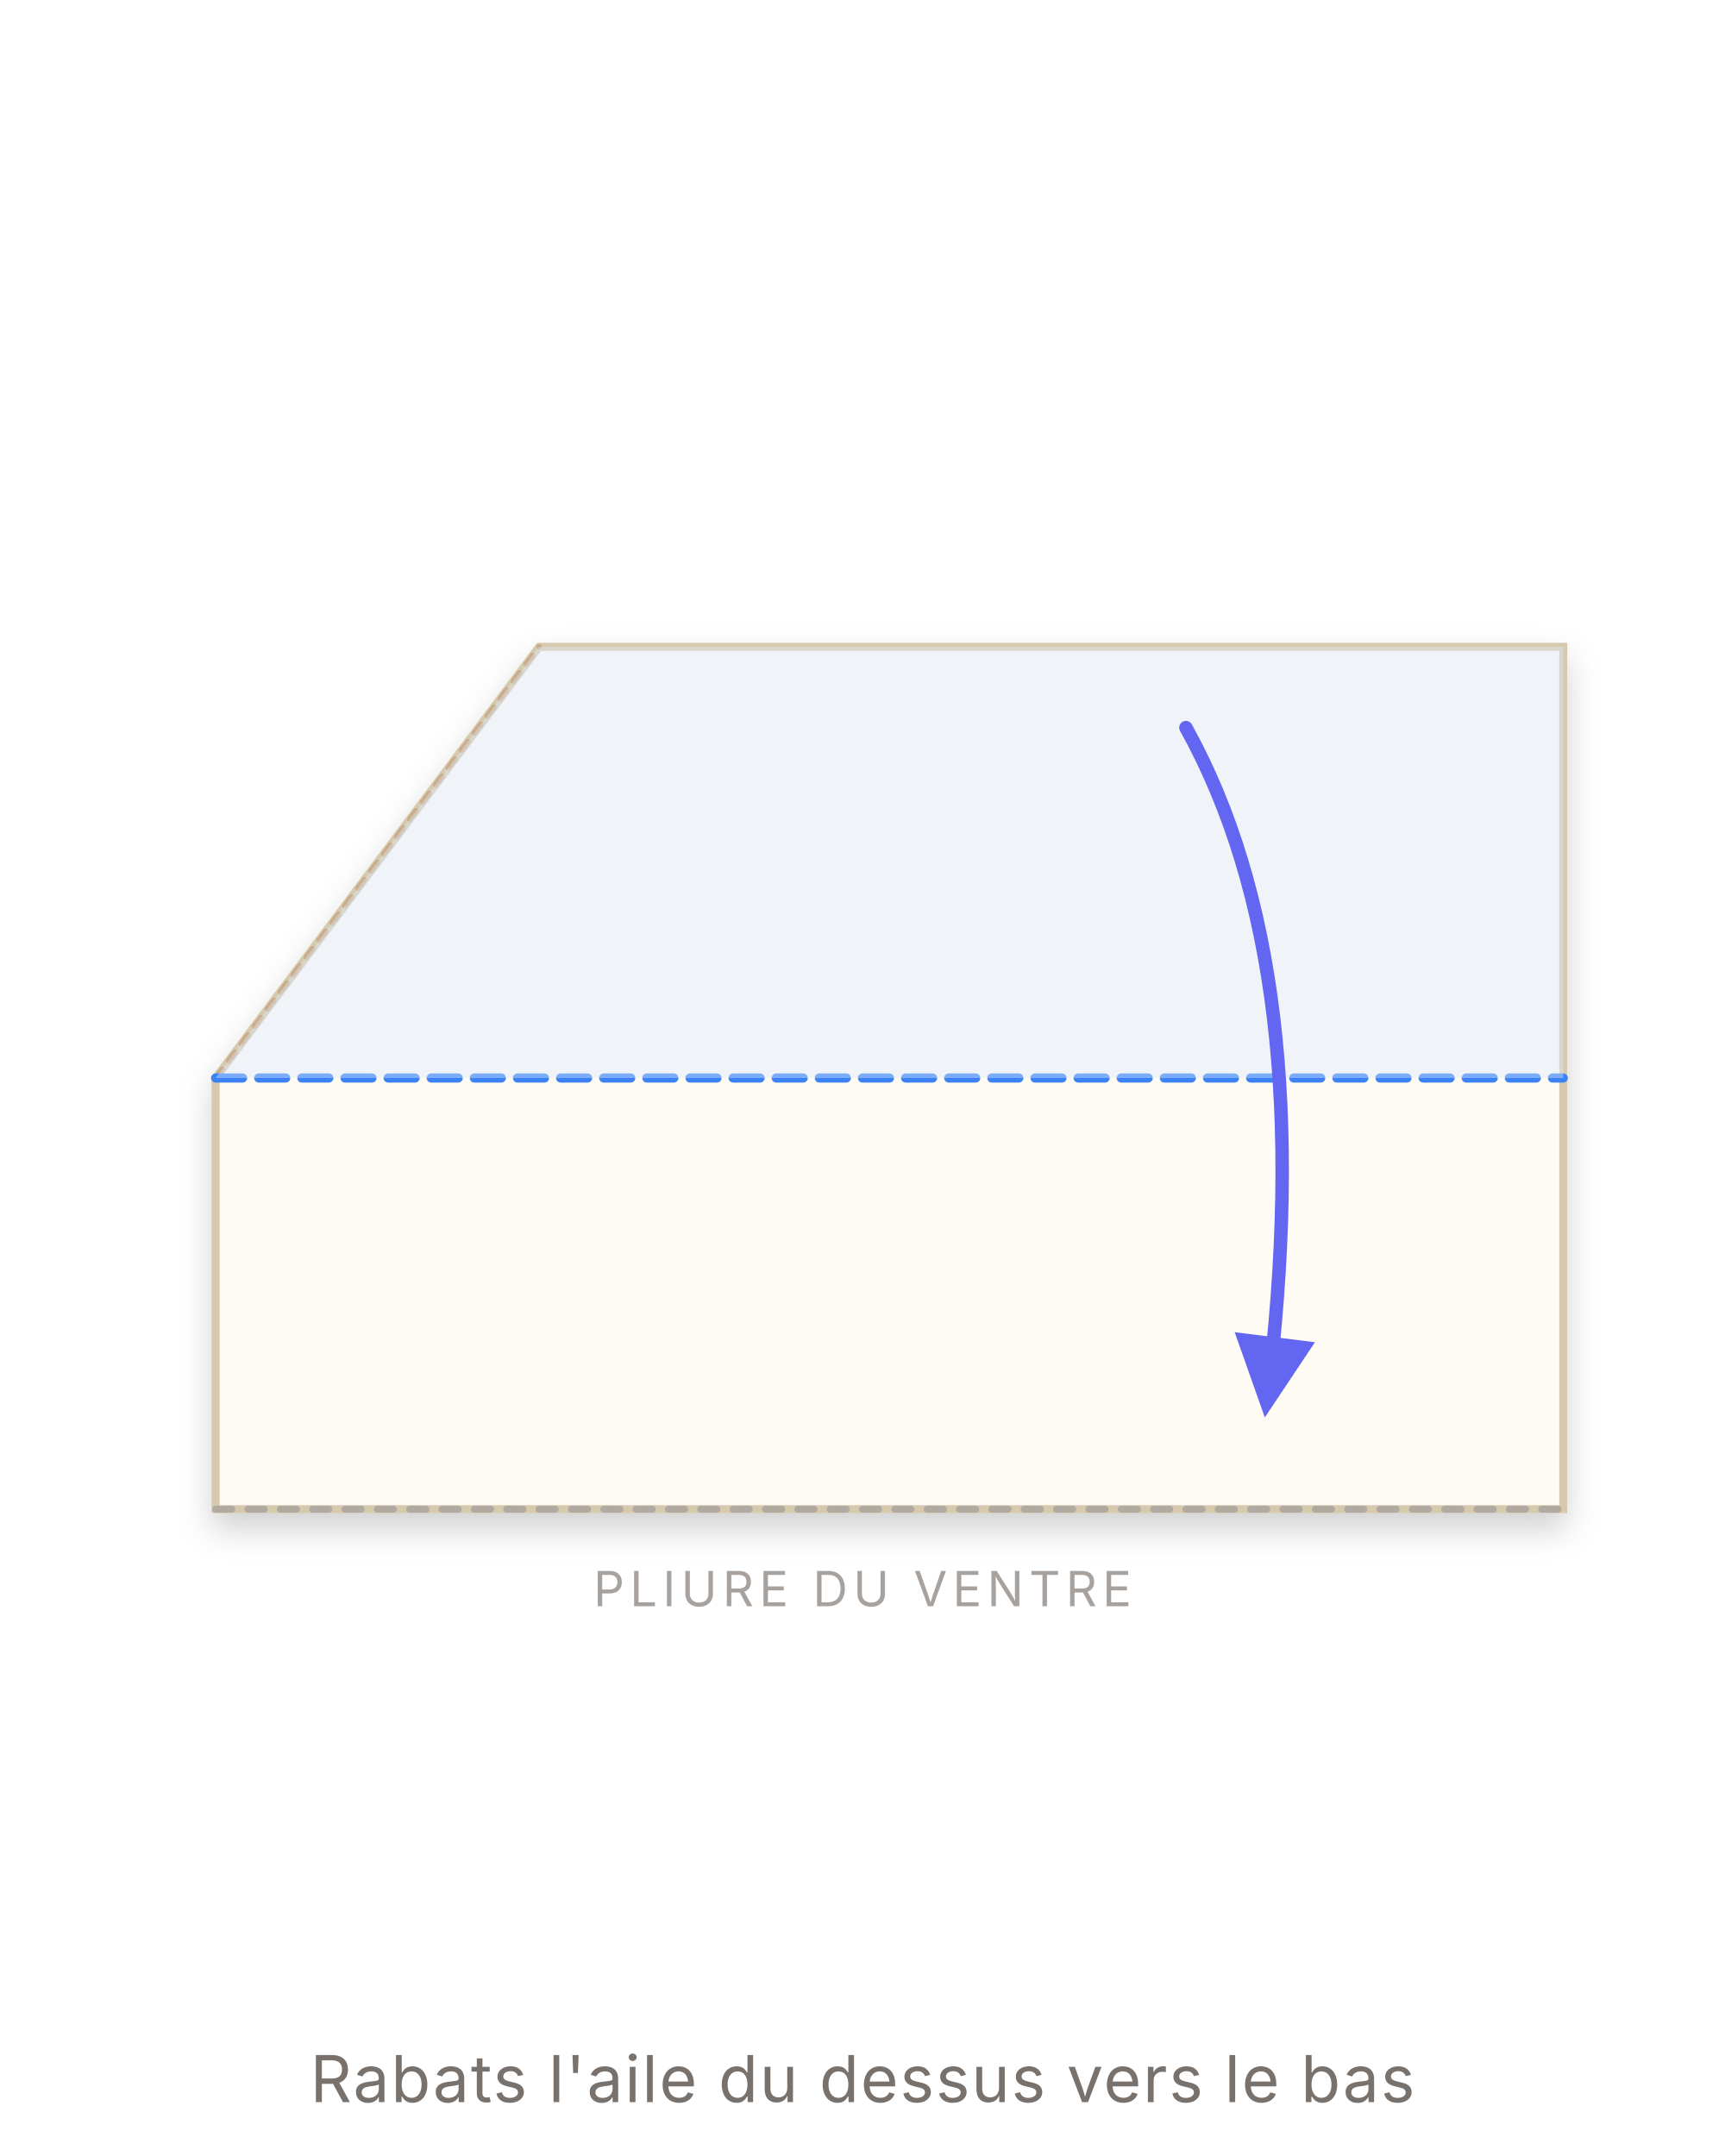
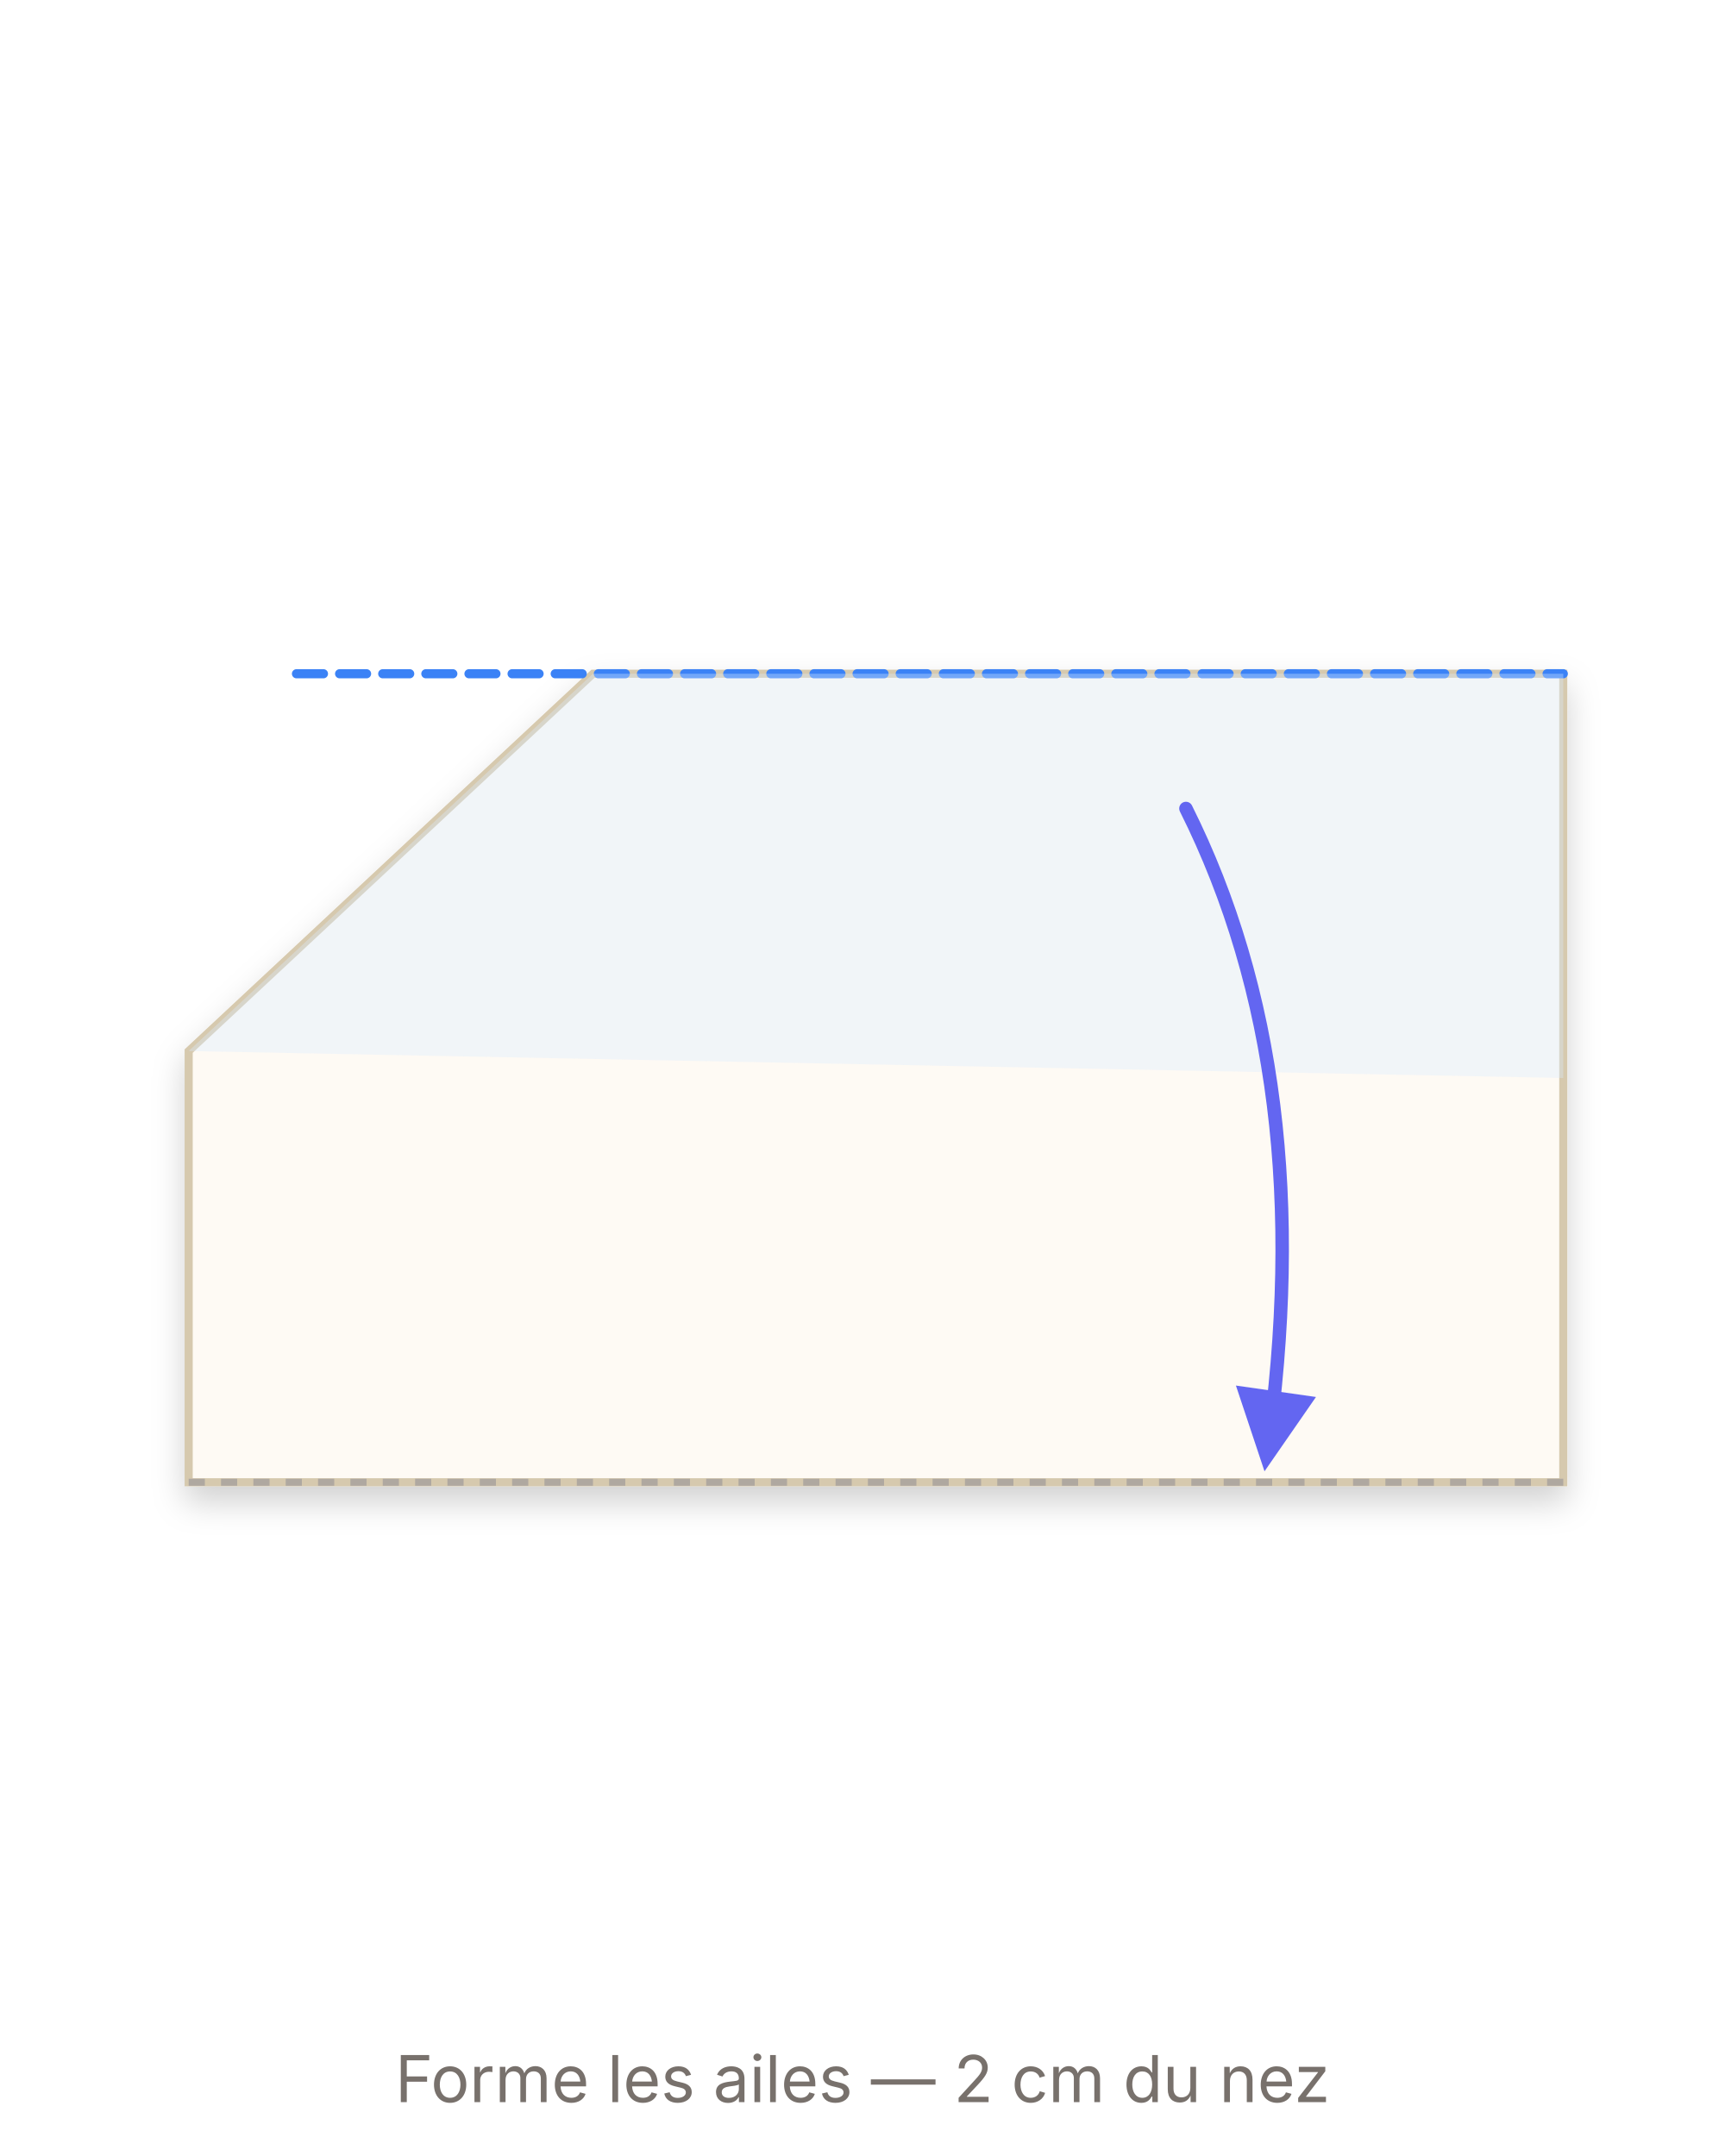
- <svg xmlns="http://www.w3.org/2000/svg" viewBox="0 0 320 400" fill="none" font-family="system-ui, -apple-system, sans-serif">
+ <svg xmlns="http://www.w3.org/2000/svg" viewBox="0 0 320 400" fill="none" font-family="system-ui,-apple-system,sans-serif">
  <defs>
    <filter id="ps" x="-10%" y="-10%" width="120%" height="120%">
      <feGaussianBlur in="SourceAlpha" stdDeviation="3" />
      <feOffset dx="0" dy="3" />
      <feComponentTransfer>
        <feFuncA type="linear" slope="0.18" />
      </feComponentTransfer>
      <feMerge>
        <feMergeNode />
        <feMergeNode in="SourceGraphic" />
      </feMerge>
    </filter>
    <marker id="arr" viewBox="0 0 10 10" refX="8" refY="5" markerWidth="6" markerHeight="6" orient="auto-start-reverse">
      <path d="M 0 0 L 10 5 L 0 10 z" fill="#6366f1" />
    </marker>
    <marker id="arrT" viewBox="0 0 10 10" refX="8" refY="5" markerWidth="6" markerHeight="6" orient="auto-start-reverse">
      <path d="M 0 0 L 10 5 L 0 10 z" fill="#14b8a6" />
    </marker>
    <linearGradient id="foldTri" x1="0" y1="0" x2="1" y2="1">
      <stop offset="0" stop-color="#fff7ed" />
      <stop offset="1" stop-color="#fed7aa" stop-opacity="0.7" />
    </linearGradient>
  </defs>
-   <polygon points="40,200 100,120 290,120 290,280 40,280" fill="#fefaf4" stroke="#d6c9ae" stroke-width="1.5" filter="url(#ps)" />
-   <line x1="40" y1="280" x2="290" y2="280" stroke="#a8a29e" stroke-width="1.3" stroke-dasharray="3 3" stroke-linecap="round" opacity="0.8" />
-   <text x="160" y="298" text-anchor="middle" font-size="9" fill="#a8a29e" letter-spacing="1">PLIURE DU VENTRE</text>
-   <line x1="40" y1="200" x2="100" y2="120" stroke="#c4a07c" stroke-width="1" stroke-dasharray="2 2" stroke-linecap="round" opacity="0.7" />
-   <line x1="40" y1="200" x2="290" y2="200" stroke="#3b82f6" stroke-width="1.7" stroke-dasharray="5 3" stroke-linecap="round" />
-   <polygon points="40,200 100,120 290,120 290,200" fill="#dbeafe" opacity="0.4" />
-   <path d="M 220 135 Q 245 180 235 260" stroke="#6366f1" stroke-width="2.5" stroke-linecap="round" fill="none" marker-end="url(#arr)" />
-   <text x="160" y="390" text-anchor="middle" font-size="12" fill="#78716c" letter-spacing="0.3">Rabats l'aile du dessus vers le bas</text>
+   <polygon points="35,195 110,125 290,125 290,275 35,275" fill="#fefaf4" stroke="#d6c9ae" stroke-width="1.5" filter="url(#ps)" />
+   <line x1="35" y1="275" x2="290" y2="275" stroke="#a8a29e" stroke-width="1.3" stroke-dasharray="3 3" opacity="0.85" />
+   <line x1="55" y1="125" x2="290" y2="125" stroke="#3b82f6" stroke-width="1.7" stroke-dasharray="5 3" stroke-linecap="round" />
+   <polygon points="35,195 110,125 290,125 290,200" fill="#dbeafe" opacity="0.35" />
+   <path d="M 220 150 Q 245 200 235 270" stroke="#6366f1" stroke-width="2.5" stroke-linecap="round" fill="none" marker-end="url(#arr)" />
+   <text x="160" y="390" text-anchor="middle" font-size="12" fill="#78716c">Forme les ailes — 2 cm du nez</text>
</svg>
